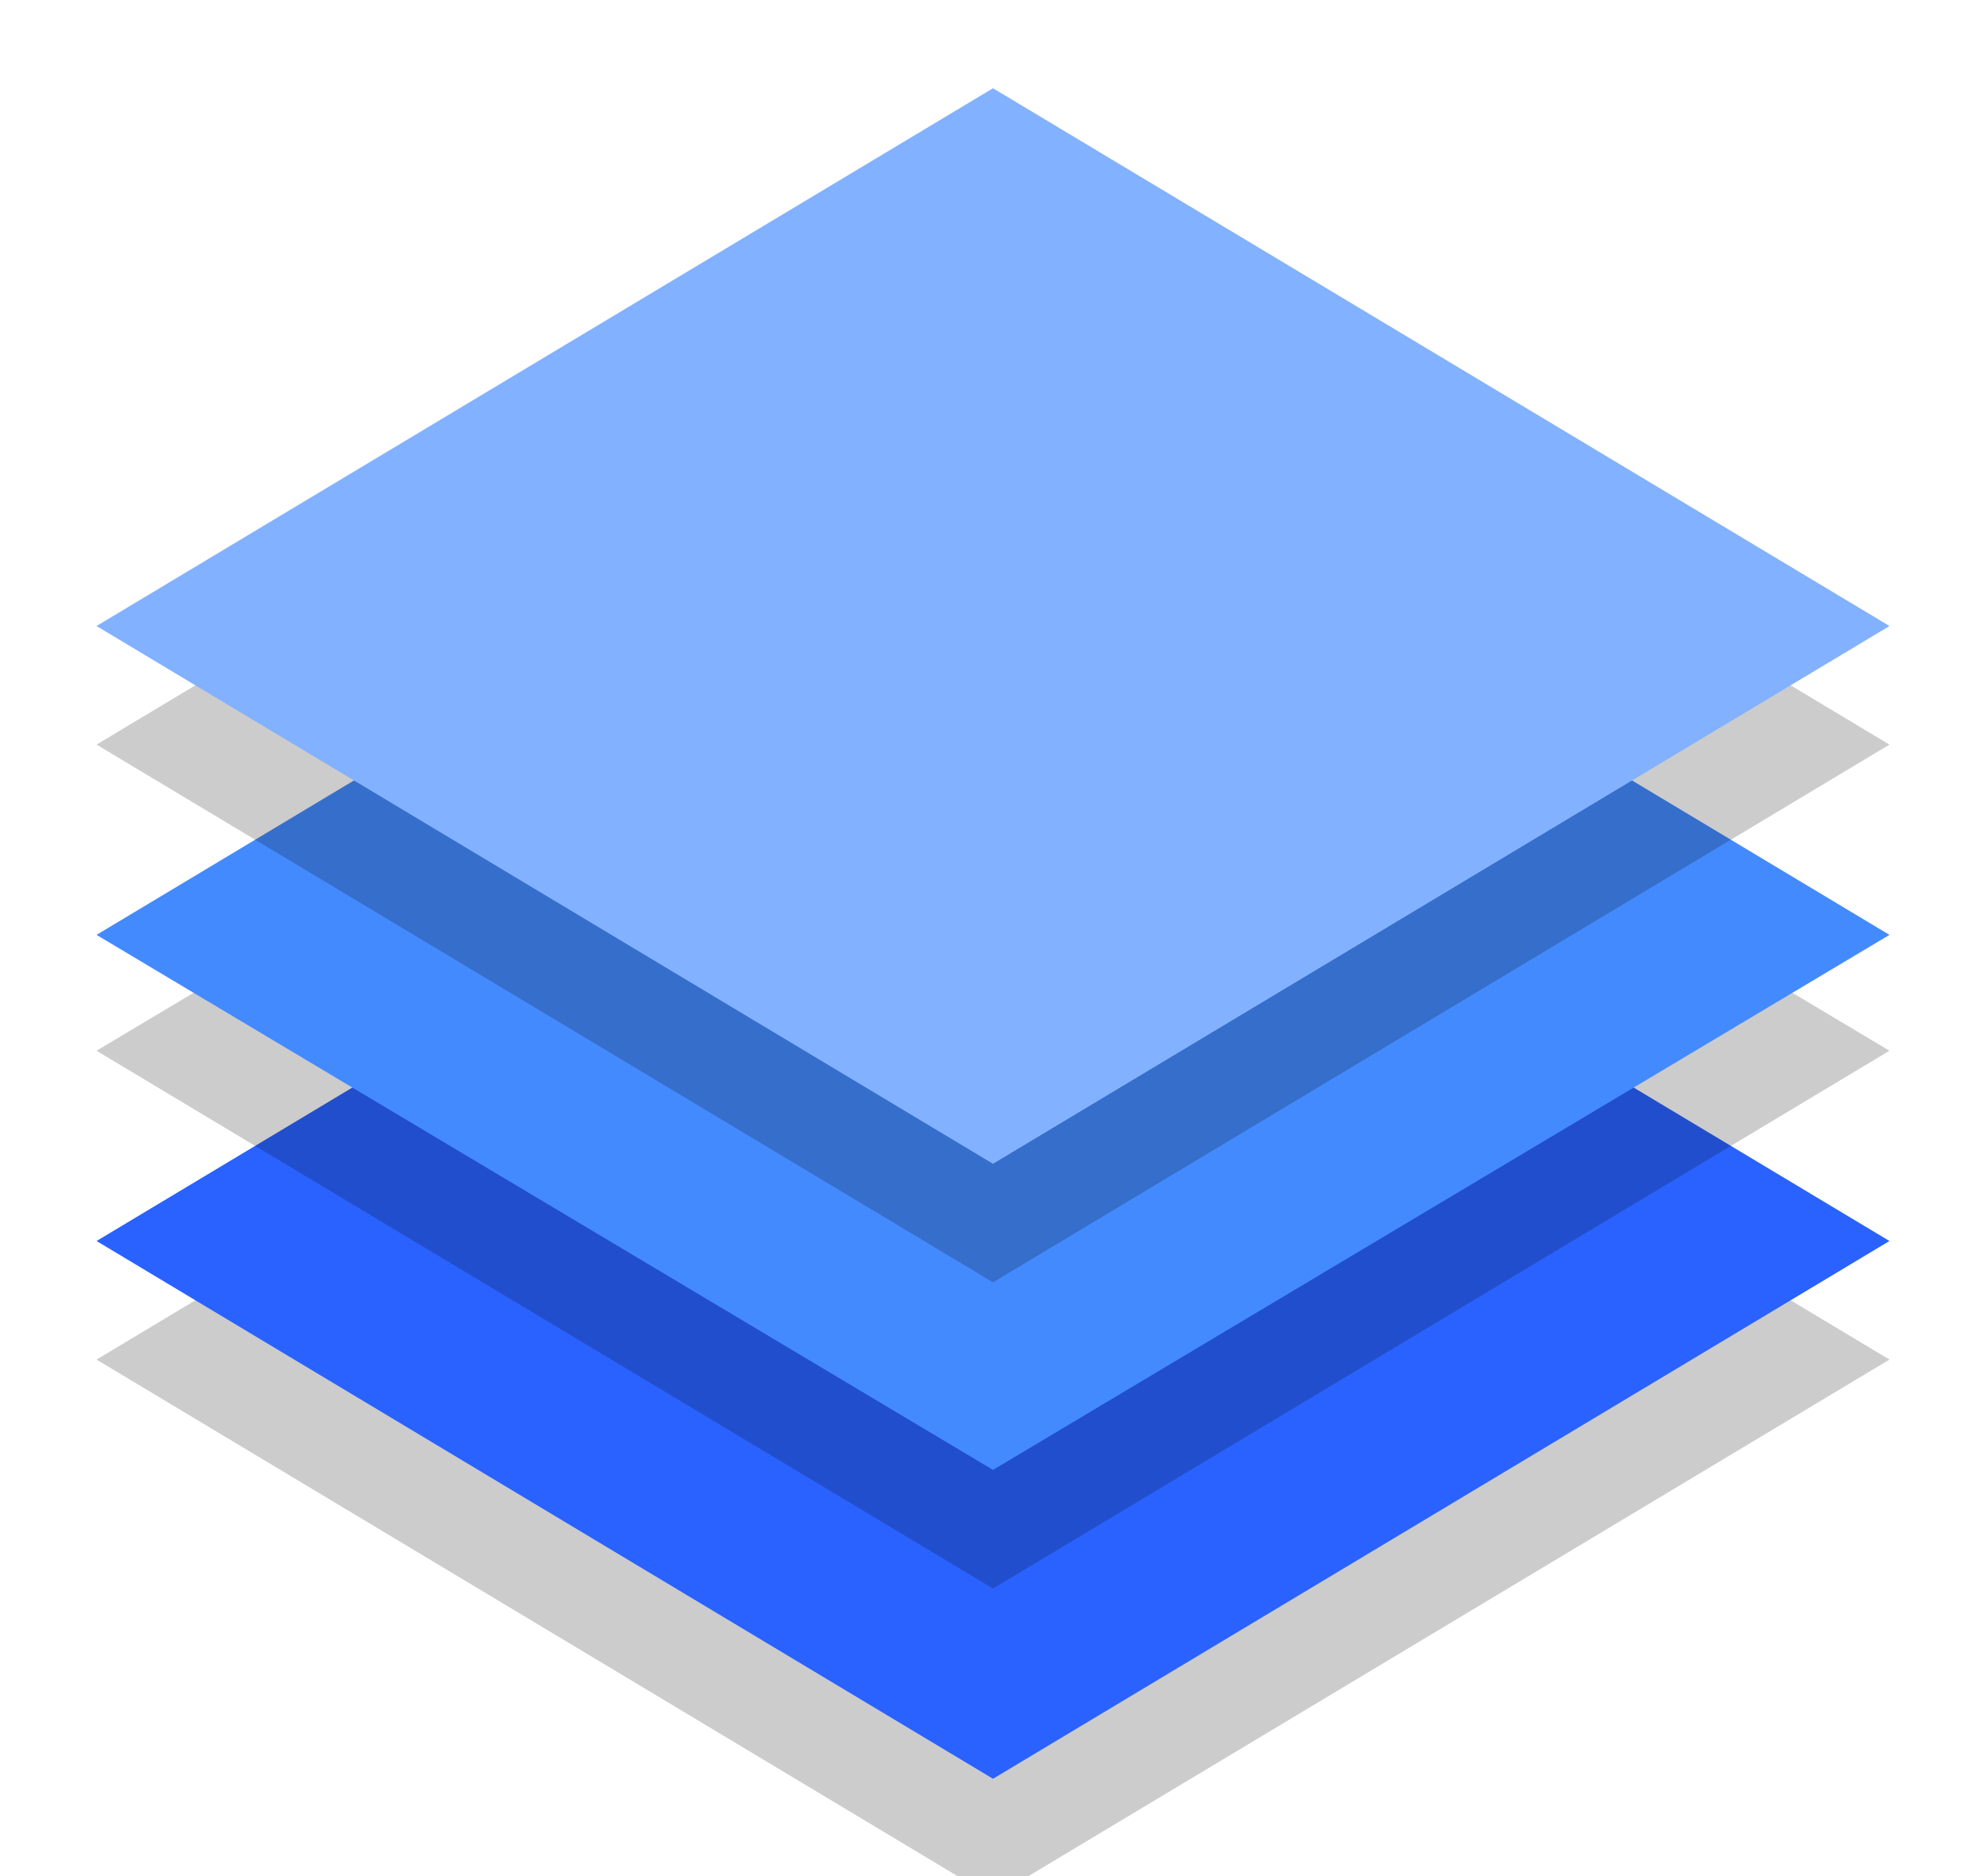
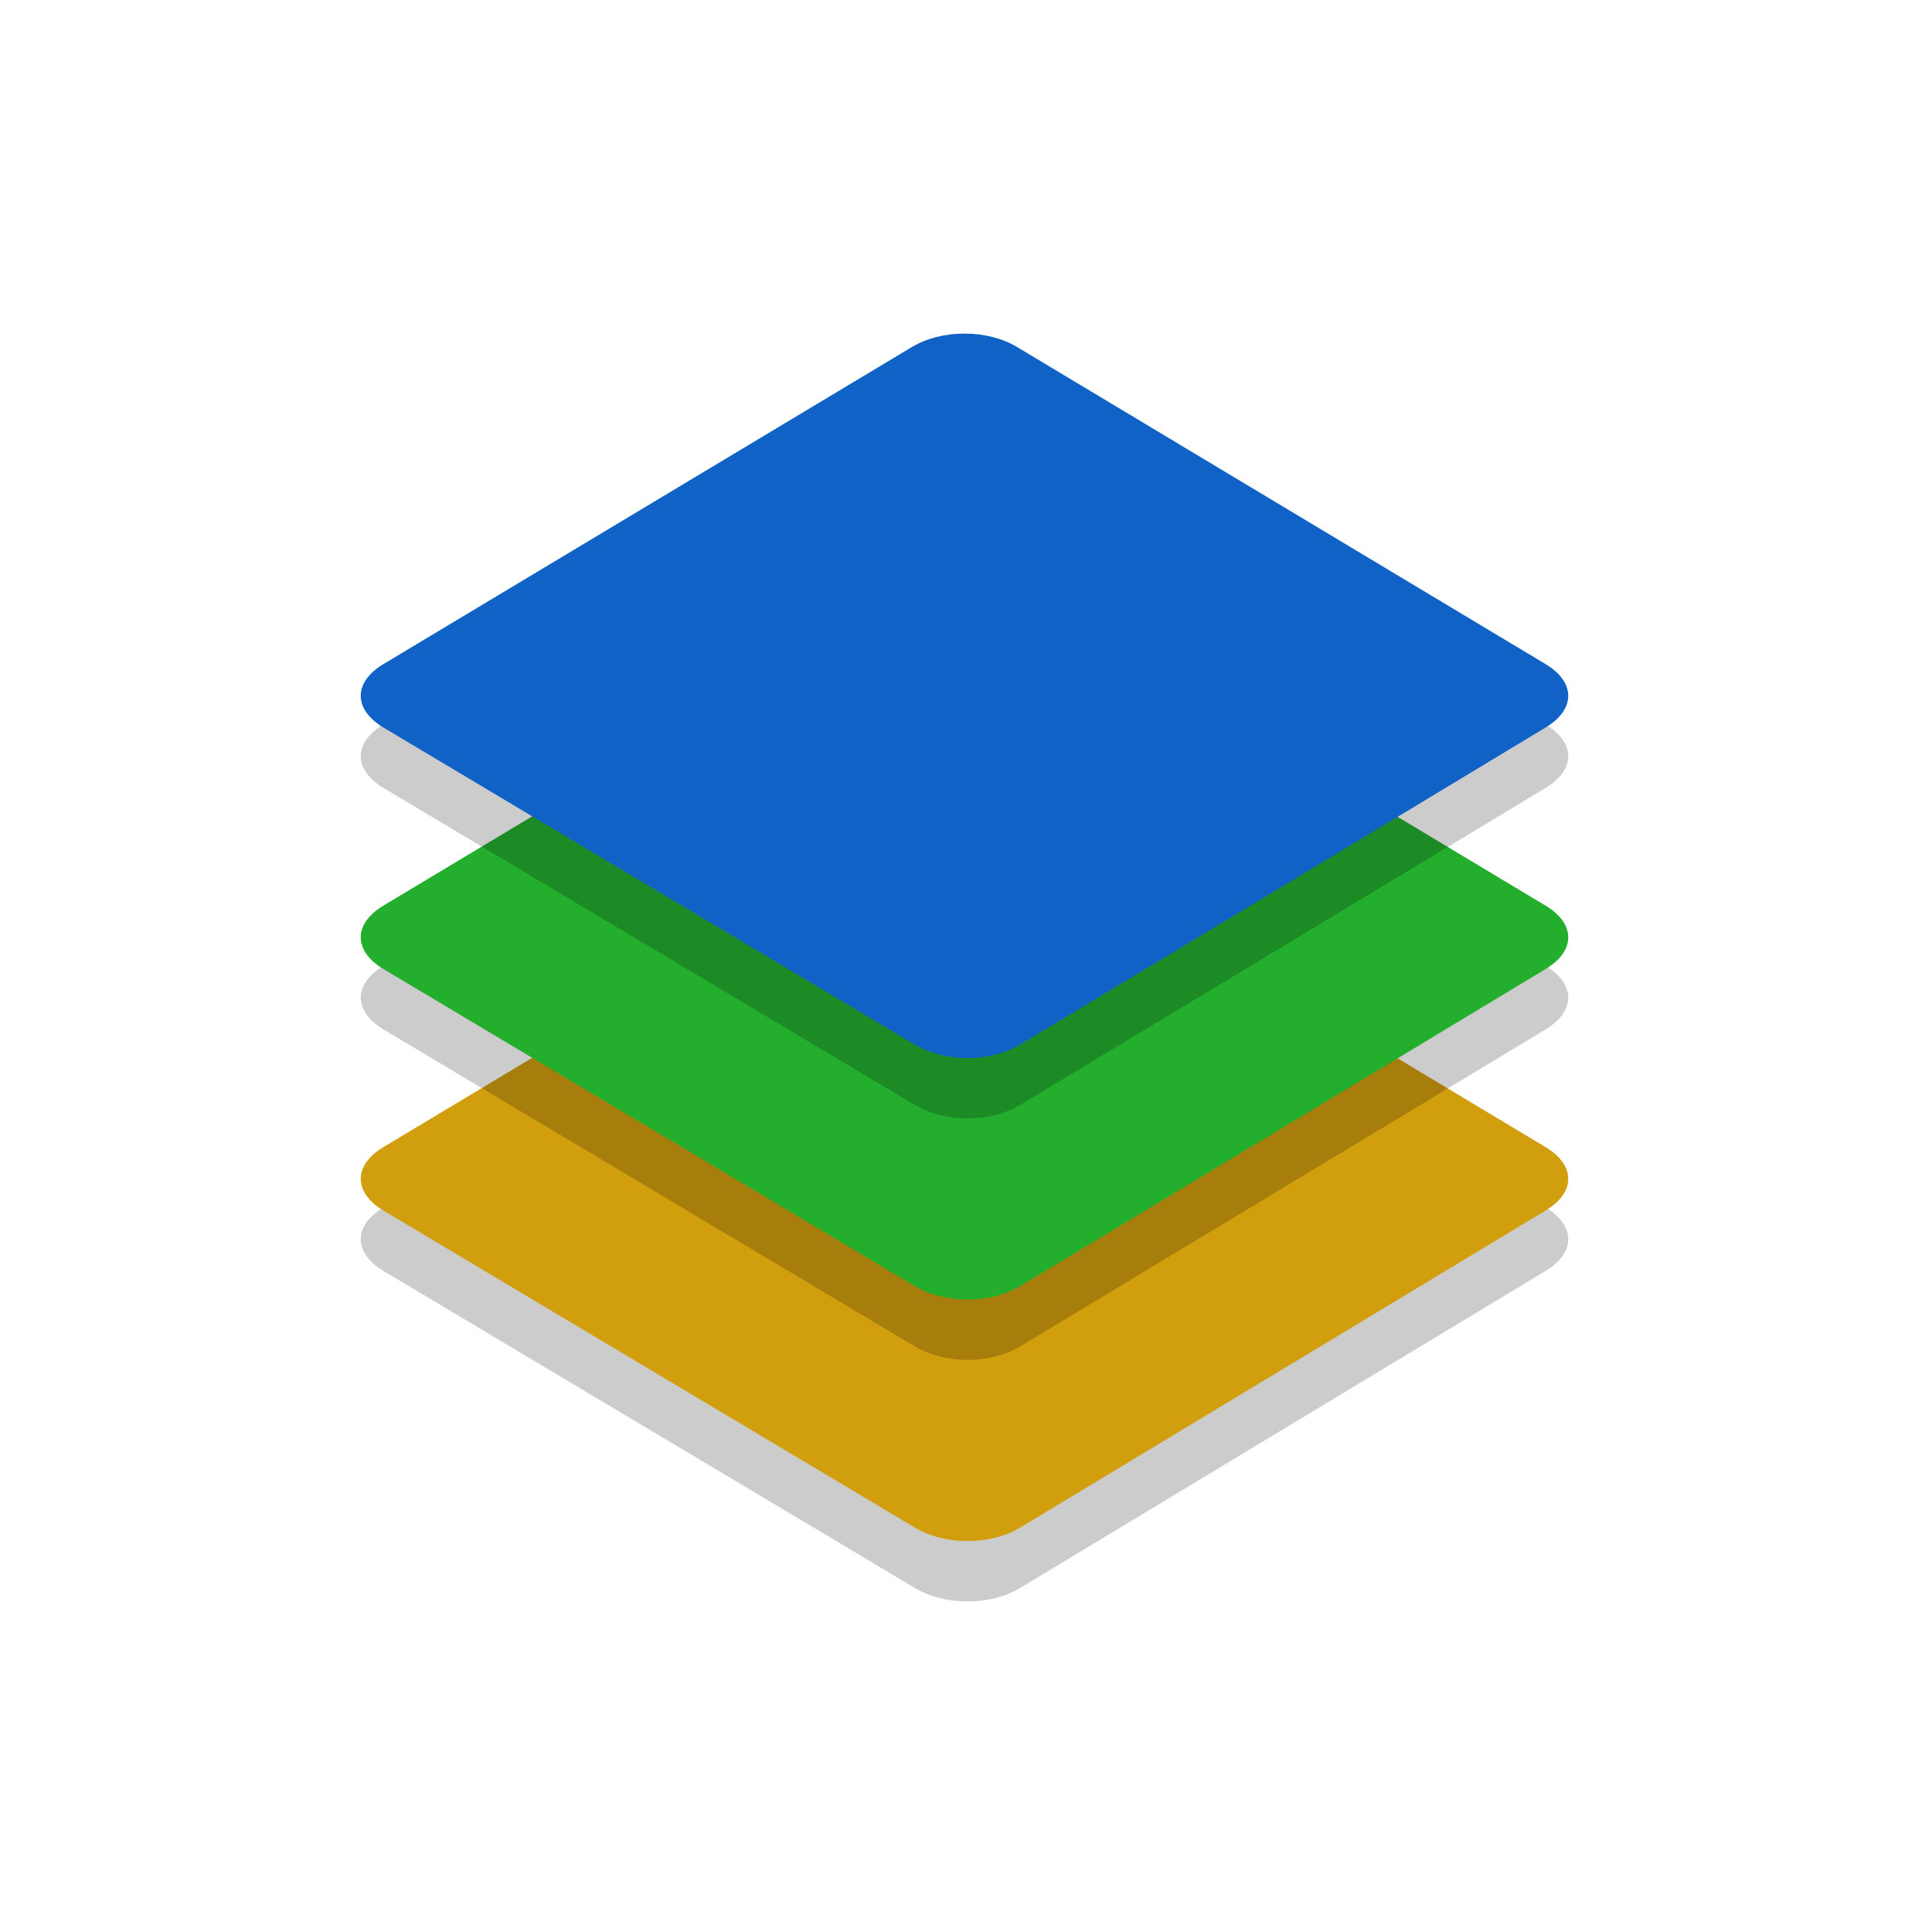
- <svg xmlns="http://www.w3.org/2000/svg" version="1.1" viewBox="28 28 72 68" xml:space="preserve">
-   <g id="r1">
-     <polygon opacity="0.2" points="31.5,77.3 64,57.8 96.5,77.3 64,96.8" />
-     <polygon fill="#2962FF" points="31.5,73 64,53.5 96.5,73 64,92.5" />
-   </g>
-   <g id="r2">
-     <polygon opacity="0.2" points="31.5,66.1 64,46.7 96.5,66.1 64,85.6" />
-     <polygon fill="#448AFF" points="31.5,61.9 64,42.4 96.5,61.9 64,81.3" />
-   </g>
-   <g id="r3">
-     <polygon opacity="0.2" points="31.5,55 64,35.5 96.5,55 64,74.5" />
-     <polygon fill="#82B1FF" points="31.5,50.7 64,31.2 96.5,50.7 64,70.2" />
+ <svg xmlns="http://www.w3.org/2000/svg" version="1.1" x="0px" y="0px" viewBox="0 0 64 64" style="enable-background:new 0 0 64 64;" xml:space="preserve">
+   <style type="text/css">
+ 	.st1{opacity:0.2;}
+ 	.st3{fill:#d19e0e;}
+ 	.st4{fill:#24ae2e;}
+ 	.st5{fill:#1162c6;}
+ 
+   #s1 { animation: float 6s ease-in-out 0s infinite; transform: translateY(-1px); }
+   #s2 { animation: float 6s ease-in-out 0.5s infinite reverse; transform: translateY(-1px); }
+   #s3 { animation: float 6s ease-in-out 1s infinite; transform: translateY(-1px); }
+ 
+   @keyframes float {
+       0% { transform: translateY(-1px); }
+      50% { transform: translateY(1px); }
+      100% { transform: translateY(-1px); }
+   }
+ </style>
+   <g id="stack">
+     <g id="s1">
+       <g class="st1">
+         <path class="st2" d="M33.8,53.6c-1,0.6-2.5,0.6-3.5,0L12.7,43.1c-1-0.6-1-1.5,0-2.1l17.5-10.5c1-0.6,2.5-0.6,3.5,0l17.5,10.5    c1,0.6,1,1.5,0,2.1L33.8,53.6z" />
+       </g>
+       <g>
+         <path class="st3" d="M33.8,51.6c-1,0.6-2.5,0.6-3.5,0L12.7,41.1c-1-0.6-1-1.5,0-2.1l17.5-10.5c1-0.6,2.5-0.6,3.5,0l17.5,10.5    c1,0.6,1,1.5,0,2.1L33.8,51.6z" />
+       </g>
+     </g>
+     <g id="s2">
+       <g class="st1">
+         <path class="st2" d="M33.8,45.6c-1,0.6-2.5,0.6-3.5,0L12.7,35.1c-1-0.6-1-1.5,0-2.1l17.5-10.5c1-0.6,2.5-0.6,3.5,0l17.5,10.5    c1,0.6,1,1.5,0,2.1L33.8,45.6z" />
+       </g>
+       <g>
+         <path class="st4" d="M33.8,43.6c-1,0.6-2.5,0.6-3.5,0L12.7,33.1c-1-0.6-1-1.5,0-2.1l17.5-10.5c1-0.6,2.5-0.6,3.5,0l17.5,10.5    c1,0.6,1,1.5,0,2.1L33.8,43.6z" />
+       </g>
+     </g>
+     <g id="s3">
+       <g class="st1">
+         <path class="st2" d="M33.8,37.6c-1,0.6-2.5,0.6-3.5,0L12.7,27.1c-1-0.6-1-1.5,0-2.1l17.5-10.5c1-0.6,2.5-0.6,3.5,0l17.5,10.5    c1,0.6,1,1.5,0,2.1L33.8,37.6z" />
+       </g>
+       <g>
+         <path class="st5" d="M33.8,35.6c-1,0.6-2.5,0.6-3.5,0L12.7,25.1c-1-0.6-1-1.5,0-2.1l17.5-10.5c1-0.6,2.5-0.6,3.5,0l17.5,10.5    c1,0.6,1,1.5,0,2.1L33.8,35.6z" />
+       </g>
+     </g>
  </g>
</svg>
